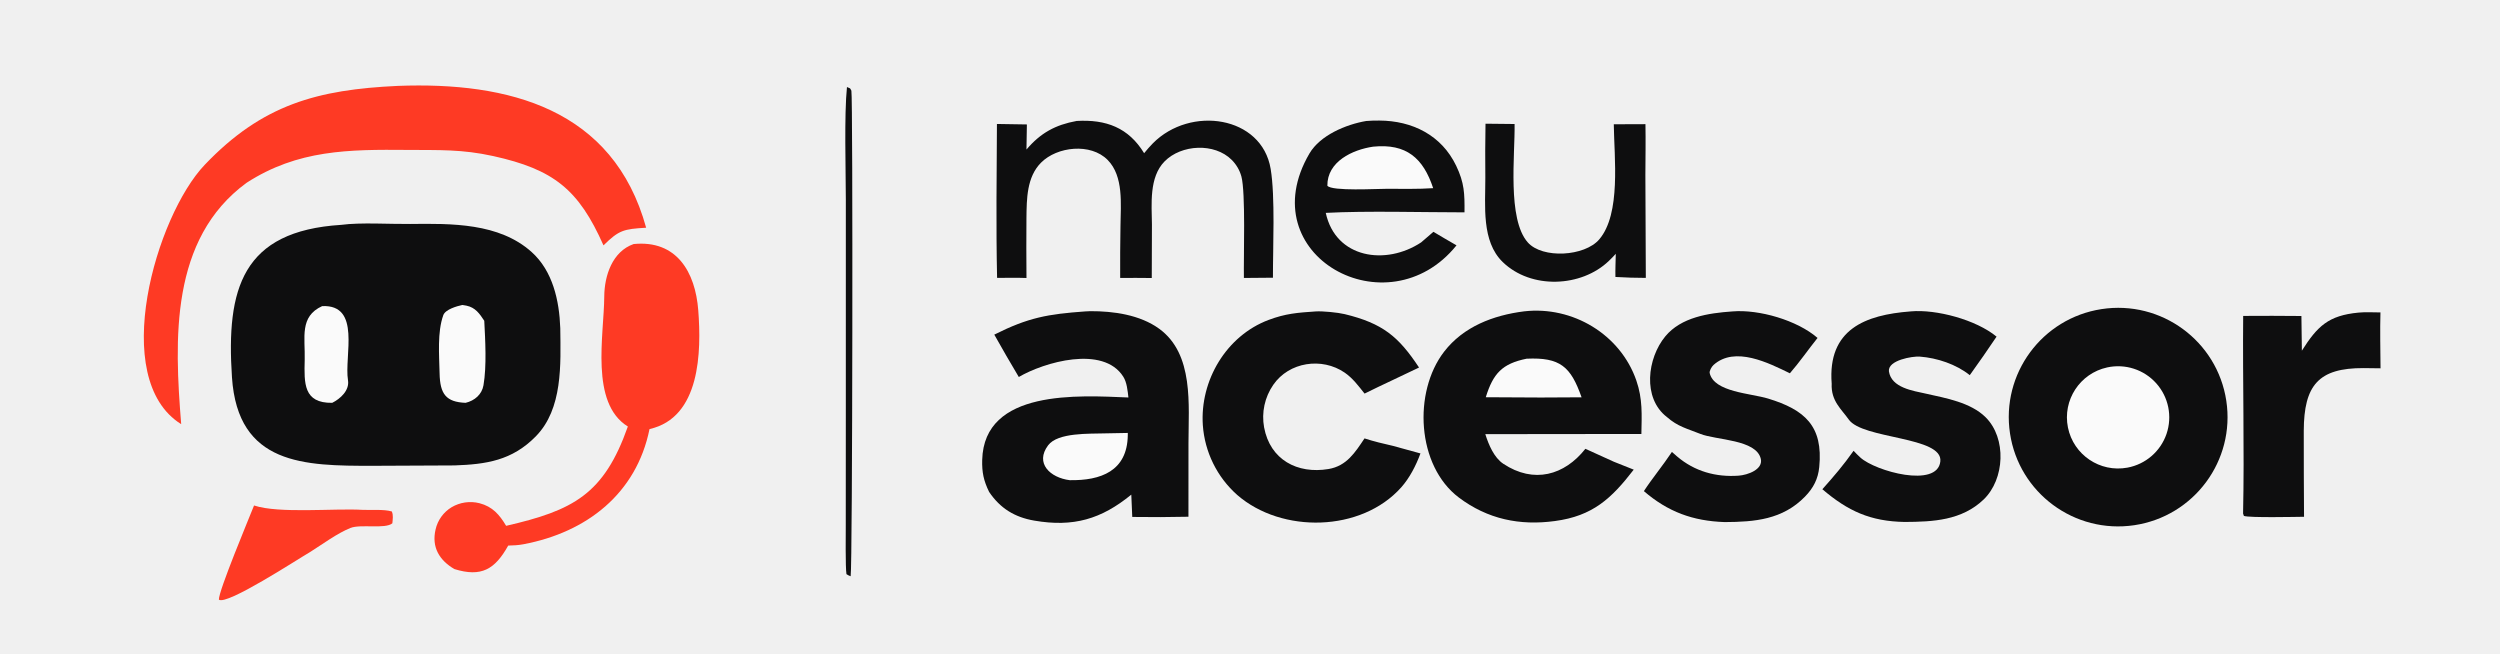
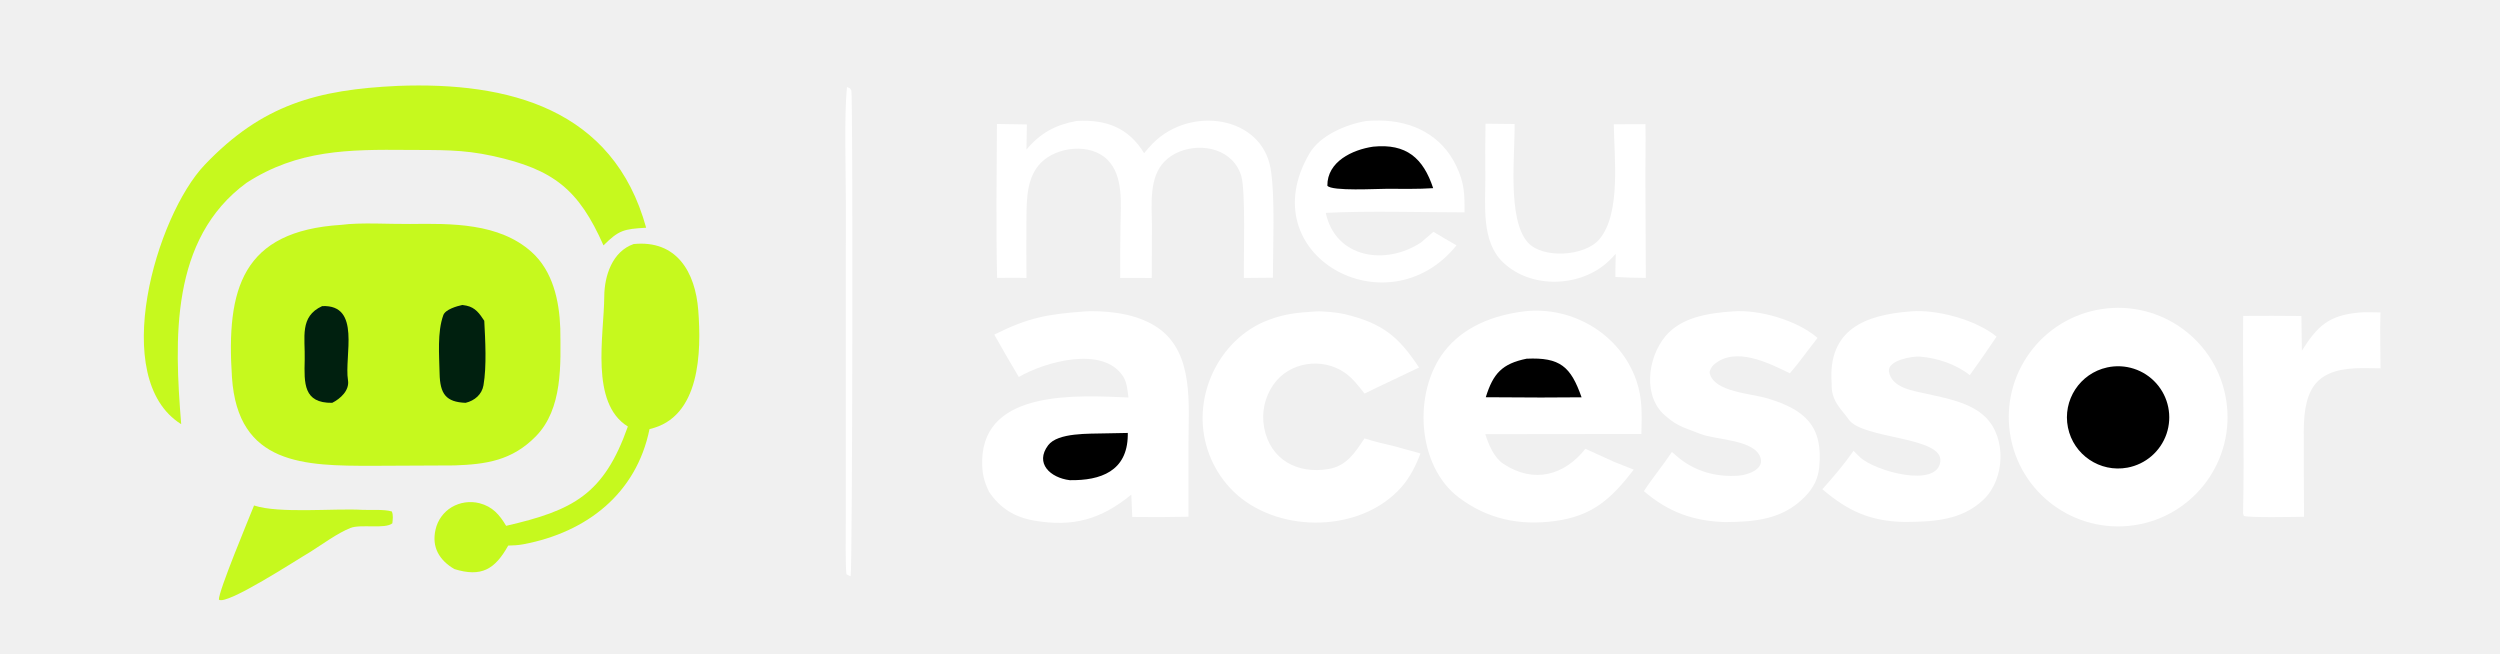
<svg xmlns="http://www.w3.org/2000/svg" width="482" height="126" viewBox="0 0 482 126" fill="none">
-   <path d="M65.782 43.352C69.544 42.85 75.181 43.226 79.069 43.181C87.016 43.089 96.221 42.956 102.496 48.588C106.579 52.252 107.833 57.96 108.021 63.261C108.102 70.242 108.529 78.815 103.292 84.142C98.714 88.798 93.724 89.523 87.631 89.733L71.862 89.808C58.697 89.818 45.846 89.704 44.722 72.743C43.59 55.654 46.699 44.546 65.782 43.352Z" fill="#0E0E0F" />
-   <path d="M89.143 58.799C89.406 58.833 89.668 58.876 89.928 58.929C91.649 59.286 92.464 60.469 93.367 61.847C93.559 65.583 93.852 70.556 93.215 74.279C92.914 76.041 91.527 77.244 89.768 77.666C85.996 77.514 84.834 75.979 84.754 71.988C84.682 68.453 84.287 64.07 85.466 60.769C85.867 59.645 88.113 59.017 89.143 58.799Z" fill="#FAFAFA" />
-   <path d="M62.116 59.018C69.695 58.678 66.335 68.67 67.092 73.31C67.414 75.284 65.602 76.892 64.05 77.666C58.501 77.742 58.633 73.929 58.747 69.362C58.855 65.048 57.703 61.033 62.116 59.018Z" fill="#FAFAFA" />
-   <path d="M405.173 59.596C416.704 57.822 427.485 65.741 429.231 77.266C430.979 88.792 423.026 99.544 411.486 101.261C399.988 102.971 389.271 95.06 387.53 83.575C385.789 72.09 393.682 61.363 405.173 59.596Z" fill="#0E0E0F" />
-   <path d="M406.257 70.841C409.737 70.079 413.358 71.25 415.729 73.906C418.101 76.561 418.856 80.288 417.706 83.656C416.553 87.024 413.673 89.51 410.172 90.16C404.876 91.144 399.768 87.701 398.7 82.425C397.632 77.15 400.994 71.994 406.257 70.841Z" fill="#FAFAFA" />
-   <path d="M76.719 16.559C98.028 15.754 118.246 20.917 124.577 43.904C120.23 44.164 119.358 44.352 116.352 47.306C111.584 36.559 106.8 32.674 95.086 30.088C89.051 28.756 84.642 28.955 78.604 28.904C67.227 28.807 57.428 28.858 47.539 35.244C32.766 46.059 33.625 65.5 34.934 81.782C20.898 73.015 30.098 41.615 39.463 31.785C50.593 20.101 61.267 17.278 76.719 16.559Z" fill="#FE3A24" />
-   <path d="M209.192 60.044C209.528 60.014 209.864 59.997 210.2 59.994C214.692 59.976 219.792 60.688 223.503 63.391C230.209 68.275 229.145 78.072 229.138 85.452L229.132 99.626C225.521 99.708 221.91 99.721 218.299 99.667L218.114 95.366C212.323 100.096 206.951 101.678 199.388 100.371C195.635 99.722 192.84 98.014 190.698 94.835C189.65 92.681 189.309 91.102 189.368 88.693C189.703 74.99 208.02 76.244 217.56 76.636C217.404 75.327 217.273 73.737 216.567 72.624C212.691 66.504 201.278 69.836 196.425 72.685C194.814 69.983 193.238 67.26 191.699 64.516C198.285 61.205 202.023 60.562 209.192 60.044Z" fill="#0E0E0F" />
-   <path d="M212.961 83.556L217.439 83.471C217.44 83.633 217.439 83.795 217.436 83.956C217.323 90.832 212.226 92.676 206.241 92.578C202.508 92.116 199.47 89.329 202.083 85.848C203.953 83.356 210.106 83.654 212.961 83.556Z" fill="#FAFAFA" />
-   <path d="M293.827 60.031C303.201 58.941 312.414 64.478 315.487 73.365C316.722 76.939 316.527 79.963 316.459 83.669L286.369 83.704C286.997 85.714 288.044 88.225 289.834 89.414C295.721 93.321 301.634 91.637 305.662 86.529L311.148 89.022L314.983 90.548C310.678 96.128 307.073 99.485 299.78 100.457C293.018 101.378 286.813 100.1 281.277 95.932C273.134 89.802 272.414 75.602 278.426 67.803C282.148 62.972 287.907 60.782 293.827 60.031Z" fill="#0E0E0F" />
-   <path d="M294.324 69.158C300.799 68.86 302.844 70.673 304.926 76.6L297.101 76.642L286.459 76.586C287.878 72.001 289.619 70.118 294.324 69.158Z" fill="#FAFAFA" />
-   <path d="M253.649 60.045C254.969 59.951 257.943 60.246 259.251 60.563C266.59 62.345 269.632 64.874 273.591 70.859C270.095 72.565 266.568 74.15 263.089 75.884C261.926 74.423 260.809 72.909 259.258 71.844C254.868 68.828 248.53 69.778 245.49 74.189C243.833 76.583 243.196 79.536 243.718 82.399C244.878 88.641 250.127 91.432 256.131 90.429C259.63 89.845 261.258 87.245 263.077 84.524C264.978 85.137 266.606 85.515 268.559 85.964L273.864 87.422C273.017 89.721 271.789 92.133 270.149 93.972C262.453 102.606 247.13 102.901 238.54 95.43C234.648 91.982 232.267 87.146 231.905 81.963C231.332 73.36 236.427 64.76 244.558 61.693C247.84 60.455 250.155 60.279 253.649 60.045Z" fill="#0E0E0F" />
-   <path d="M368.32 60.043L368.409 60.034C373.291 59.595 380.98 61.636 384.938 64.904C383.255 67.408 381.536 69.883 379.773 72.331C377.159 70.237 373.491 69.009 370.143 68.755C368.715 68.648 363.965 69.444 364.181 71.582C364.65 74.781 368.847 75.34 371.334 75.9C375.171 76.763 379.933 77.588 382.815 80.437C386.902 84.472 386.533 92.399 382.432 96.316C378.216 100.341 372.717 100.608 367.202 100.633C360.596 100.516 356.262 98.517 351.352 94.325C353.62 91.778 355.408 89.697 357.372 86.914C357.789 87.366 358.226 87.8 358.681 88.216C361.603 90.868 373.513 94.153 374.096 88.973C374.644 84.11 359.111 84.719 356.429 80.873C355.069 78.924 352.987 77.317 353.149 73.977C352.326 63.466 359.671 60.707 368.32 60.043Z" fill="#0E0E0F" />
-   <path d="M333.997 60.044L334.081 60.037C339.126 59.629 346.464 61.724 350.424 65.153C348.61 67.425 347.017 69.742 345.09 71.971C341.043 70.006 334.5 66.644 330.364 70.37C330.021 70.679 329.529 71.51 329.63 71.939C330.486 75.613 337.521 75.811 340.905 76.847C347.925 78.995 351.539 82.109 350.751 90.053C350.525 92.31 349.659 94.057 347.979 95.773C343.667 100.18 338.34 100.63 332.515 100.658C326.393 100.449 321.593 98.695 316.941 94.69C318.447 92.362 320.64 89.704 322.346 87.131C322.673 87.425 323.005 87.716 323.339 88.001C326.722 90.888 330.832 92.022 335.206 91.709C336.942 91.584 339.942 90.526 339.486 88.482C338.639 84.697 330.856 84.876 327.823 83.655C325.247 82.618 323.489 82.264 321.367 80.394C316.628 76.747 317.591 69.04 321.085 64.833C324.134 61.163 329.376 60.364 333.997 60.044Z" fill="#0E0E0F" />
-   <path d="M122.168 47.051C130.446 46.232 134.053 52.418 134.625 59.824C135.241 67.796 135.044 80.527 125.227 82.724C122.695 95.195 113.096 102.622 100.953 104.926C99.944 105.117 99.007 105.167 97.984 105.188C95.411 109.794 92.801 111.32 87.609 109.719C84.704 108.021 83.177 105.488 83.981 102.076C84.384 100.292 85.495 98.748 87.059 97.798C88.681 96.835 90.619 96.556 92.447 97.019C94.982 97.677 96.325 99.263 97.582 101.379C110.497 98.404 116.428 95.342 121.05 82.232C113.711 77.698 116.454 64.655 116.502 57.155C116.526 53.182 118.046 48.486 122.168 47.051Z" fill="#FE3A24" />
-   <path d="M220.588 29.537C221.117 28.878 221.678 28.244 222.268 27.637C229.51 20.316 243.271 22.331 244.982 32.555C245.883 37.952 245.403 47.772 245.424 53.542L239.822 53.59C239.749 49.592 240.18 37.07 239.335 33.999C238.999 32.798 238.356 31.703 237.474 30.823C234.145 27.493 227.749 27.841 224.524 31.125C221.527 34.177 222.043 39.327 222.093 43.291L222.06 53.601C220.072 53.556 217.967 53.59 215.969 53.588C215.953 50.217 215.974 46.846 216.031 43.475C216.077 39.377 216.663 33.971 213.548 30.831C210.288 27.53 203.809 28.233 200.703 31.369C197.946 34.153 197.945 38.352 197.899 42.026C197.852 45.863 197.889 49.751 197.905 53.597C196.086 53.526 194.074 53.571 192.239 53.576C192.022 43.883 192.155 33.617 192.208 23.901L197.983 23.993L197.902 28.832C200.613 25.632 203.484 24.066 207.587 23.318C213.232 23 217.575 24.594 220.588 29.537Z" fill="#0E0E0F" />
-   <path d="M263.407 23.328C264.245 23.262 265.082 23.234 265.922 23.243C272.286 23.272 277.926 26.059 280.752 31.961C282.338 35.271 282.387 37.33 282.356 40.942C274.199 40.939 263.623 40.623 255.607 41.042C257.513 49.849 267.204 51.23 273.995 46.733L276.364 44.693C277.79 45.571 279.361 46.45 280.815 47.302C267.534 63.793 240.98 49.216 252.459 29.596C254.518 26.079 259.506 23.99 263.407 23.328Z" fill="#0E0E0F" />
-   <path d="M264.735 28.278C271.16 27.629 274.402 30.495 276.315 36.277C273.478 36.476 270.235 36.402 267.365 36.401C265.551 36.388 256.759 36.909 255.916 35.807C255.872 31.137 260.777 28.858 264.735 28.278Z" fill="#FAFAFA" />
-   <path d="M454.718 60.27C455.88 60.146 457.734 60.222 458.951 60.236C458.85 63.706 458.944 67.515 458.967 71.01C457.88 70.988 456.793 70.974 455.709 70.969C446.975 70.937 444.199 74.3 444.166 83.07C444.147 88.558 444.196 94.14 444.218 99.634C442.646 99.651 433.759 99.852 432.621 99.471L432.465 99.008C432.734 86.663 432.369 73.448 432.484 60.909C436.227 60.881 439.971 60.886 443.712 60.925L443.801 67.612C446.806 62.869 448.933 60.825 454.718 60.27Z" fill="#0E0E0F" />
-   <path d="M286.407 23.849L292.012 23.909C292.113 29.825 290.565 42.218 294.553 46.733C297.369 49.924 305.538 49.46 308.352 46.134C312.549 41.174 311.22 30.429 311.138 23.96L317.243 23.938C317.302 27.165 317.245 30.515 317.229 33.753L317.314 53.578C315.358 53.576 313.406 53.516 311.453 53.398C311.42 52.017 311.495 50.337 311.523 48.933C311.095 49.409 310.648 49.868 310.182 50.31C304.881 55.398 295.2 55.828 289.725 50.521C285.591 46.517 286.384 39.632 286.372 34.287C286.334 30.808 286.344 27.328 286.407 23.849Z" fill="#0E0E0F" />
-   <path d="M48.981 97.457C53.769 99.055 64.399 97.984 69.847 98.296C71.46 98.389 73.978 98.144 75.541 98.61C75.859 99.314 75.712 100.104 75.649 100.887C74.29 102.056 69.522 101.002 67.56 101.795C64.939 102.854 62.177 104.936 59.743 106.458C57.286 107.876 43.74 116.752 42.2 115.614C42.134 113.946 47.944 100.078 48.981 97.457Z" fill="#FE3A24" />
-   <path d="M163.295 16.782L163.888 17.036C163.957 17.157 164.11 17.359 164.147 17.487C164.458 18.575 164.37 109.417 164.005 111.102C163.678 111.007 163.487 110.871 163.198 110.698C162.977 109.415 163.065 102.539 163.064 100.94L163.074 78.829L163.078 38.626C163.073 32.92 162.745 22.112 163.295 16.782Z" fill="#0E0E0F" />
+   <path d="M65.782 43.352C69.544 42.85 75.181 43.226 79.069 43.181C87.016 43.089 96.221 42.956 102.496 48.588C106.579 52.252 107.833 57.96 108.021 63.261C108.102 70.242 108.529 78.815 103.292 84.142C98.714 88.798 93.724 89.523 87.631 89.733L71.862 89.808C58.697 89.818 45.846 89.704 44.722 72.743C43.59 55.654 46.699 44.546 65.782 43.352Z" fill="#C6F91E" />
+   <path d="M89.143 58.799C89.406 58.833 89.668 58.876 89.928 58.929C91.649 59.286 92.464 60.469 93.367 61.847C93.559 65.583 93.852 70.556 93.215 74.279C92.914 76.041 91.527 77.244 89.768 77.666C85.996 77.514 84.834 75.979 84.754 71.988C84.682 68.453 84.287 64.07 85.466 60.769C85.867 59.645 88.113 59.017 89.143 58.799Z" fill="#00200F" />
+   <path d="M62.116 59.018C69.695 58.677 66.335 68.67 67.092 73.309C67.414 75.284 65.602 76.892 64.05 77.666C58.501 77.742 58.633 73.929 58.747 69.362C58.855 65.048 57.703 61.033 62.116 59.018Z" fill="#00200F" />
+   <path d="M405.173 59.596C416.704 57.822 427.485 65.741 429.231 77.266C430.979 88.792 423.026 99.544 411.486 101.261C399.988 102.971 389.271 95.06 387.53 83.575C385.789 72.09 393.682 61.363 405.173 59.596Z" fill="white" />
+   <path d="M406.257 70.841C409.737 70.079 413.358 71.25 415.729 73.906C418.101 76.561 418.856 80.288 417.706 83.656C416.553 87.024 413.673 89.51 410.172 90.16C404.876 91.144 399.768 87.701 398.7 82.425C397.632 77.15 400.994 71.994 406.257 70.841Z" fill="black" />
+   <path d="M76.719 16.559C98.028 15.754 118.246 20.917 124.577 43.904C120.23 44.164 119.358 44.352 116.352 47.306C111.584 36.559 106.8 32.674 95.086 30.088C89.051 28.756 84.642 28.955 78.604 28.904C67.227 28.807 57.428 28.858 47.539 35.244C32.766 46.059 33.625 65.5 34.934 81.782C20.898 73.015 30.098 41.615 39.463 31.785C50.593 20.101 61.267 17.278 76.719 16.559Z" fill="#C6F91E" />
+   <path d="M209.192 60.044C209.528 60.014 209.864 59.997 210.2 59.993C214.692 59.976 219.792 60.688 223.503 63.391C230.209 68.275 229.145 78.072 229.138 85.452L229.132 99.626C225.521 99.707 221.91 99.721 218.299 99.667L218.114 95.366C212.323 100.096 206.951 101.678 199.388 100.371C195.635 99.722 192.84 98.014 190.698 94.834C189.65 92.68 189.309 91.102 189.368 88.693C189.703 74.99 208.02 76.244 217.56 76.635C217.404 75.327 217.273 73.737 216.567 72.623C212.691 66.504 201.278 69.836 196.425 72.685C194.814 69.983 193.238 67.259 191.699 64.515C198.285 61.205 202.023 60.562 209.192 60.044Z" fill="white" />
+   <path d="M212.961 83.556L217.439 83.471C217.44 83.633 217.439 83.795 217.436 83.956C217.323 90.832 212.226 92.676 206.241 92.578C202.508 92.116 199.47 89.329 202.083 85.848C203.953 83.356 210.106 83.654 212.961 83.556Z" fill="black" />
+   <path d="M293.827 60.031C303.201 58.941 312.414 64.478 315.487 73.365C316.722 76.939 316.527 79.963 316.459 83.669L286.369 83.704C286.997 85.714 288.044 88.225 289.834 89.415C295.721 93.321 301.634 91.638 305.662 86.529L311.148 89.022L314.983 90.548C310.678 96.128 307.073 99.486 299.78 100.457C293.018 101.378 286.813 100.1 281.277 95.932C273.134 89.802 272.414 75.603 278.426 67.804C282.148 62.972 287.907 60.782 293.827 60.031Z" fill="white" />
+   <path d="M294.324 69.158C300.799 68.86 302.844 70.673 304.926 76.6L297.101 76.642L286.459 76.586C287.878 72.001 289.619 70.118 294.324 69.158Z" fill="black" />
+   <path d="M253.649 60.045C254.969 59.951 257.943 60.246 259.251 60.563C266.59 62.346 269.632 64.874 273.591 70.859C270.095 72.565 266.568 74.15 263.089 75.884C261.926 74.423 260.809 72.909 259.258 71.844C254.868 68.828 248.53 69.779 245.49 74.189C243.833 76.583 243.196 79.536 243.718 82.399C244.878 88.641 250.127 91.433 256.131 90.429C259.63 89.845 261.258 87.245 263.077 84.524C264.978 85.138 266.606 85.516 268.559 85.964L273.864 87.422C273.017 89.721 271.789 92.133 270.149 93.972C262.453 102.606 247.13 102.901 238.54 95.431C234.648 91.982 232.267 87.147 231.905 81.963C231.332 73.36 236.427 64.76 244.558 61.693C247.84 60.456 250.155 60.279 253.649 60.045Z" fill="white" />
+   <path d="M368.32 60.043L368.409 60.034C373.291 59.595 380.98 61.636 384.938 64.904C383.255 67.408 381.536 69.883 379.773 72.331C377.159 70.237 373.491 69.009 370.143 68.755C368.715 68.648 363.965 69.444 364.181 71.582C364.65 74.781 368.847 75.34 371.334 75.9C375.171 76.763 379.933 77.588 382.815 80.437C386.902 84.472 386.533 92.399 382.432 96.316C378.216 100.341 372.717 100.608 367.202 100.633C360.596 100.516 356.262 98.517 351.352 94.325C353.62 91.778 355.408 89.697 357.372 86.914C357.789 87.366 358.226 87.8 358.681 88.216C361.603 90.868 373.513 94.153 374.096 88.973C374.644 84.11 359.111 84.719 356.429 80.873C355.069 78.924 352.987 77.317 353.149 73.977C352.326 63.466 359.671 60.707 368.32 60.043Z" fill="white" />
+   <path d="M333.997 60.044L334.081 60.037C339.126 59.629 346.464 61.724 350.424 65.153C348.61 67.425 347.017 69.742 345.09 71.971C341.043 70.006 334.5 66.644 330.364 70.37C330.021 70.679 329.529 71.51 329.63 71.939C330.486 75.613 337.521 75.811 340.905 76.847C347.925 78.995 351.539 82.109 350.751 90.053C350.525 92.31 349.659 94.057 347.979 95.773C343.667 100.18 338.34 100.63 332.515 100.658C326.393 100.449 321.593 98.695 316.941 94.69C318.447 92.362 320.64 89.704 322.346 87.131C322.673 87.425 323.005 87.716 323.339 88.001C326.722 90.888 330.832 92.022 335.206 91.709C336.942 91.584 339.942 90.526 339.486 88.482C338.639 84.697 330.856 84.876 327.823 83.655C325.247 82.618 323.489 82.264 321.367 80.394C316.628 76.747 317.591 69.04 321.085 64.833C324.134 61.163 329.376 60.364 333.997 60.044Z" fill="white" />
+   <path d="M122.168 47.05C130.446 46.232 134.053 52.418 134.625 59.824C135.241 67.796 135.044 80.527 125.227 82.724C122.695 95.194 113.096 102.622 100.953 104.926C99.944 105.117 99.007 105.167 97.984 105.188C95.411 109.794 92.801 111.32 87.609 109.719C84.704 108.021 83.177 105.488 83.981 102.076C84.384 100.292 85.495 98.748 87.059 97.797C88.681 96.835 90.619 96.555 92.447 97.019C94.982 97.677 96.325 99.263 97.582 101.379C110.497 98.404 116.428 95.342 121.05 82.232C113.711 77.698 116.454 64.655 116.502 57.154C116.526 53.181 118.046 48.485 122.168 47.05Z" fill="#C6F91E" />
+   <path d="M220.588 29.537C221.117 28.878 221.678 28.244 222.268 27.638C229.51 20.316 243.271 22.331 244.982 32.556C245.883 37.953 245.403 47.772 245.424 53.542L239.822 53.59C239.749 49.593 240.18 37.07 239.335 34C238.999 32.798 238.356 31.704 237.474 30.823C234.145 27.493 227.749 27.841 224.524 31.125C221.527 34.177 222.043 39.327 222.093 43.291L222.06 53.602C220.072 53.557 217.967 53.59 215.969 53.589C215.953 50.217 215.974 46.846 216.031 43.475C216.077 39.377 216.663 33.972 213.548 30.831C210.288 27.531 203.809 28.233 200.703 31.369C197.946 34.153 197.945 38.352 197.899 42.026C197.852 45.864 197.889 49.751 197.905 53.597C196.086 53.527 194.074 53.572 192.239 53.576C192.022 43.883 192.155 33.617 192.208 23.901L197.983 23.993L197.902 28.832C200.613 25.632 203.484 24.066 207.587 23.319C213.232 23 217.575 24.595 220.588 29.537Z" fill="white" />
+   <path d="M263.407 23.328C264.245 23.262 265.082 23.234 265.922 23.243C272.286 23.272 277.926 26.059 280.752 31.961C282.338 35.272 282.387 37.33 282.356 40.942C274.199 40.939 263.623 40.623 255.607 41.042C257.513 49.85 267.204 51.23 273.995 46.733L276.364 44.693C277.79 45.571 279.361 46.45 280.815 47.302C267.534 63.794 240.98 49.217 252.459 29.596C254.518 26.08 259.506 23.99 263.407 23.328Z" fill="white" />
+   <path d="M264.735 28.278C271.16 27.629 274.402 30.495 276.315 36.277C273.478 36.476 270.235 36.402 267.365 36.401C265.551 36.388 256.759 36.909 255.916 35.807C255.872 31.137 260.777 28.858 264.735 28.278Z" fill="black" />
+   <path d="M454.718 60.27C455.88 60.146 457.734 60.222 458.951 60.236C458.85 63.706 458.944 67.515 458.967 71.01C457.88 70.988 456.793 70.974 455.709 70.969C446.975 70.937 444.199 74.3 444.166 83.07C444.147 88.558 444.196 94.14 444.218 99.634C442.646 99.651 433.759 99.852 432.621 99.471L432.465 99.008C432.734 86.663 432.369 73.448 432.484 60.909C436.227 60.881 439.971 60.886 443.712 60.925L443.801 67.612C446.806 62.869 448.933 60.825 454.718 60.27Z" fill="white" />
+   <path d="M286.407 23.849L292.012 23.909C292.113 29.825 290.565 42.218 294.553 46.733C297.369 49.924 305.538 49.46 308.352 46.134C312.549 41.174 311.22 30.429 311.138 23.96L317.243 23.938C317.302 27.165 317.245 30.515 317.229 33.753L317.314 53.578C315.358 53.576 313.406 53.516 311.453 53.398C311.42 52.017 311.495 50.337 311.523 48.933C311.095 49.409 310.648 49.868 310.182 50.31C304.881 55.398 295.2 55.828 289.725 50.521C285.591 46.517 286.384 39.632 286.372 34.287C286.334 30.808 286.344 27.328 286.407 23.849Z" fill="white" />
+   <path d="M48.981 97.457C53.769 99.055 64.399 97.984 69.847 98.297C71.46 98.389 73.978 98.144 75.541 98.61C75.859 99.314 75.712 100.104 75.649 100.887C74.29 102.056 69.522 101.002 67.56 101.795C64.939 102.854 62.177 104.936 59.743 106.458C57.286 107.876 43.74 116.752 42.2 115.614C42.134 113.946 47.944 100.078 48.981 97.457Z" fill="#C6F91E" />
+   <path d="M163.295 16.782L163.888 17.036C163.957 17.157 164.11 17.359 164.147 17.487C164.458 18.575 164.37 109.417 164.005 111.102C163.678 111.007 163.487 110.871 163.198 110.698C162.977 109.415 163.065 102.539 163.064 100.94L163.074 78.829L163.078 38.626C163.073 32.92 162.745 22.112 163.295 16.782Z" fill="white" />
</svg>
